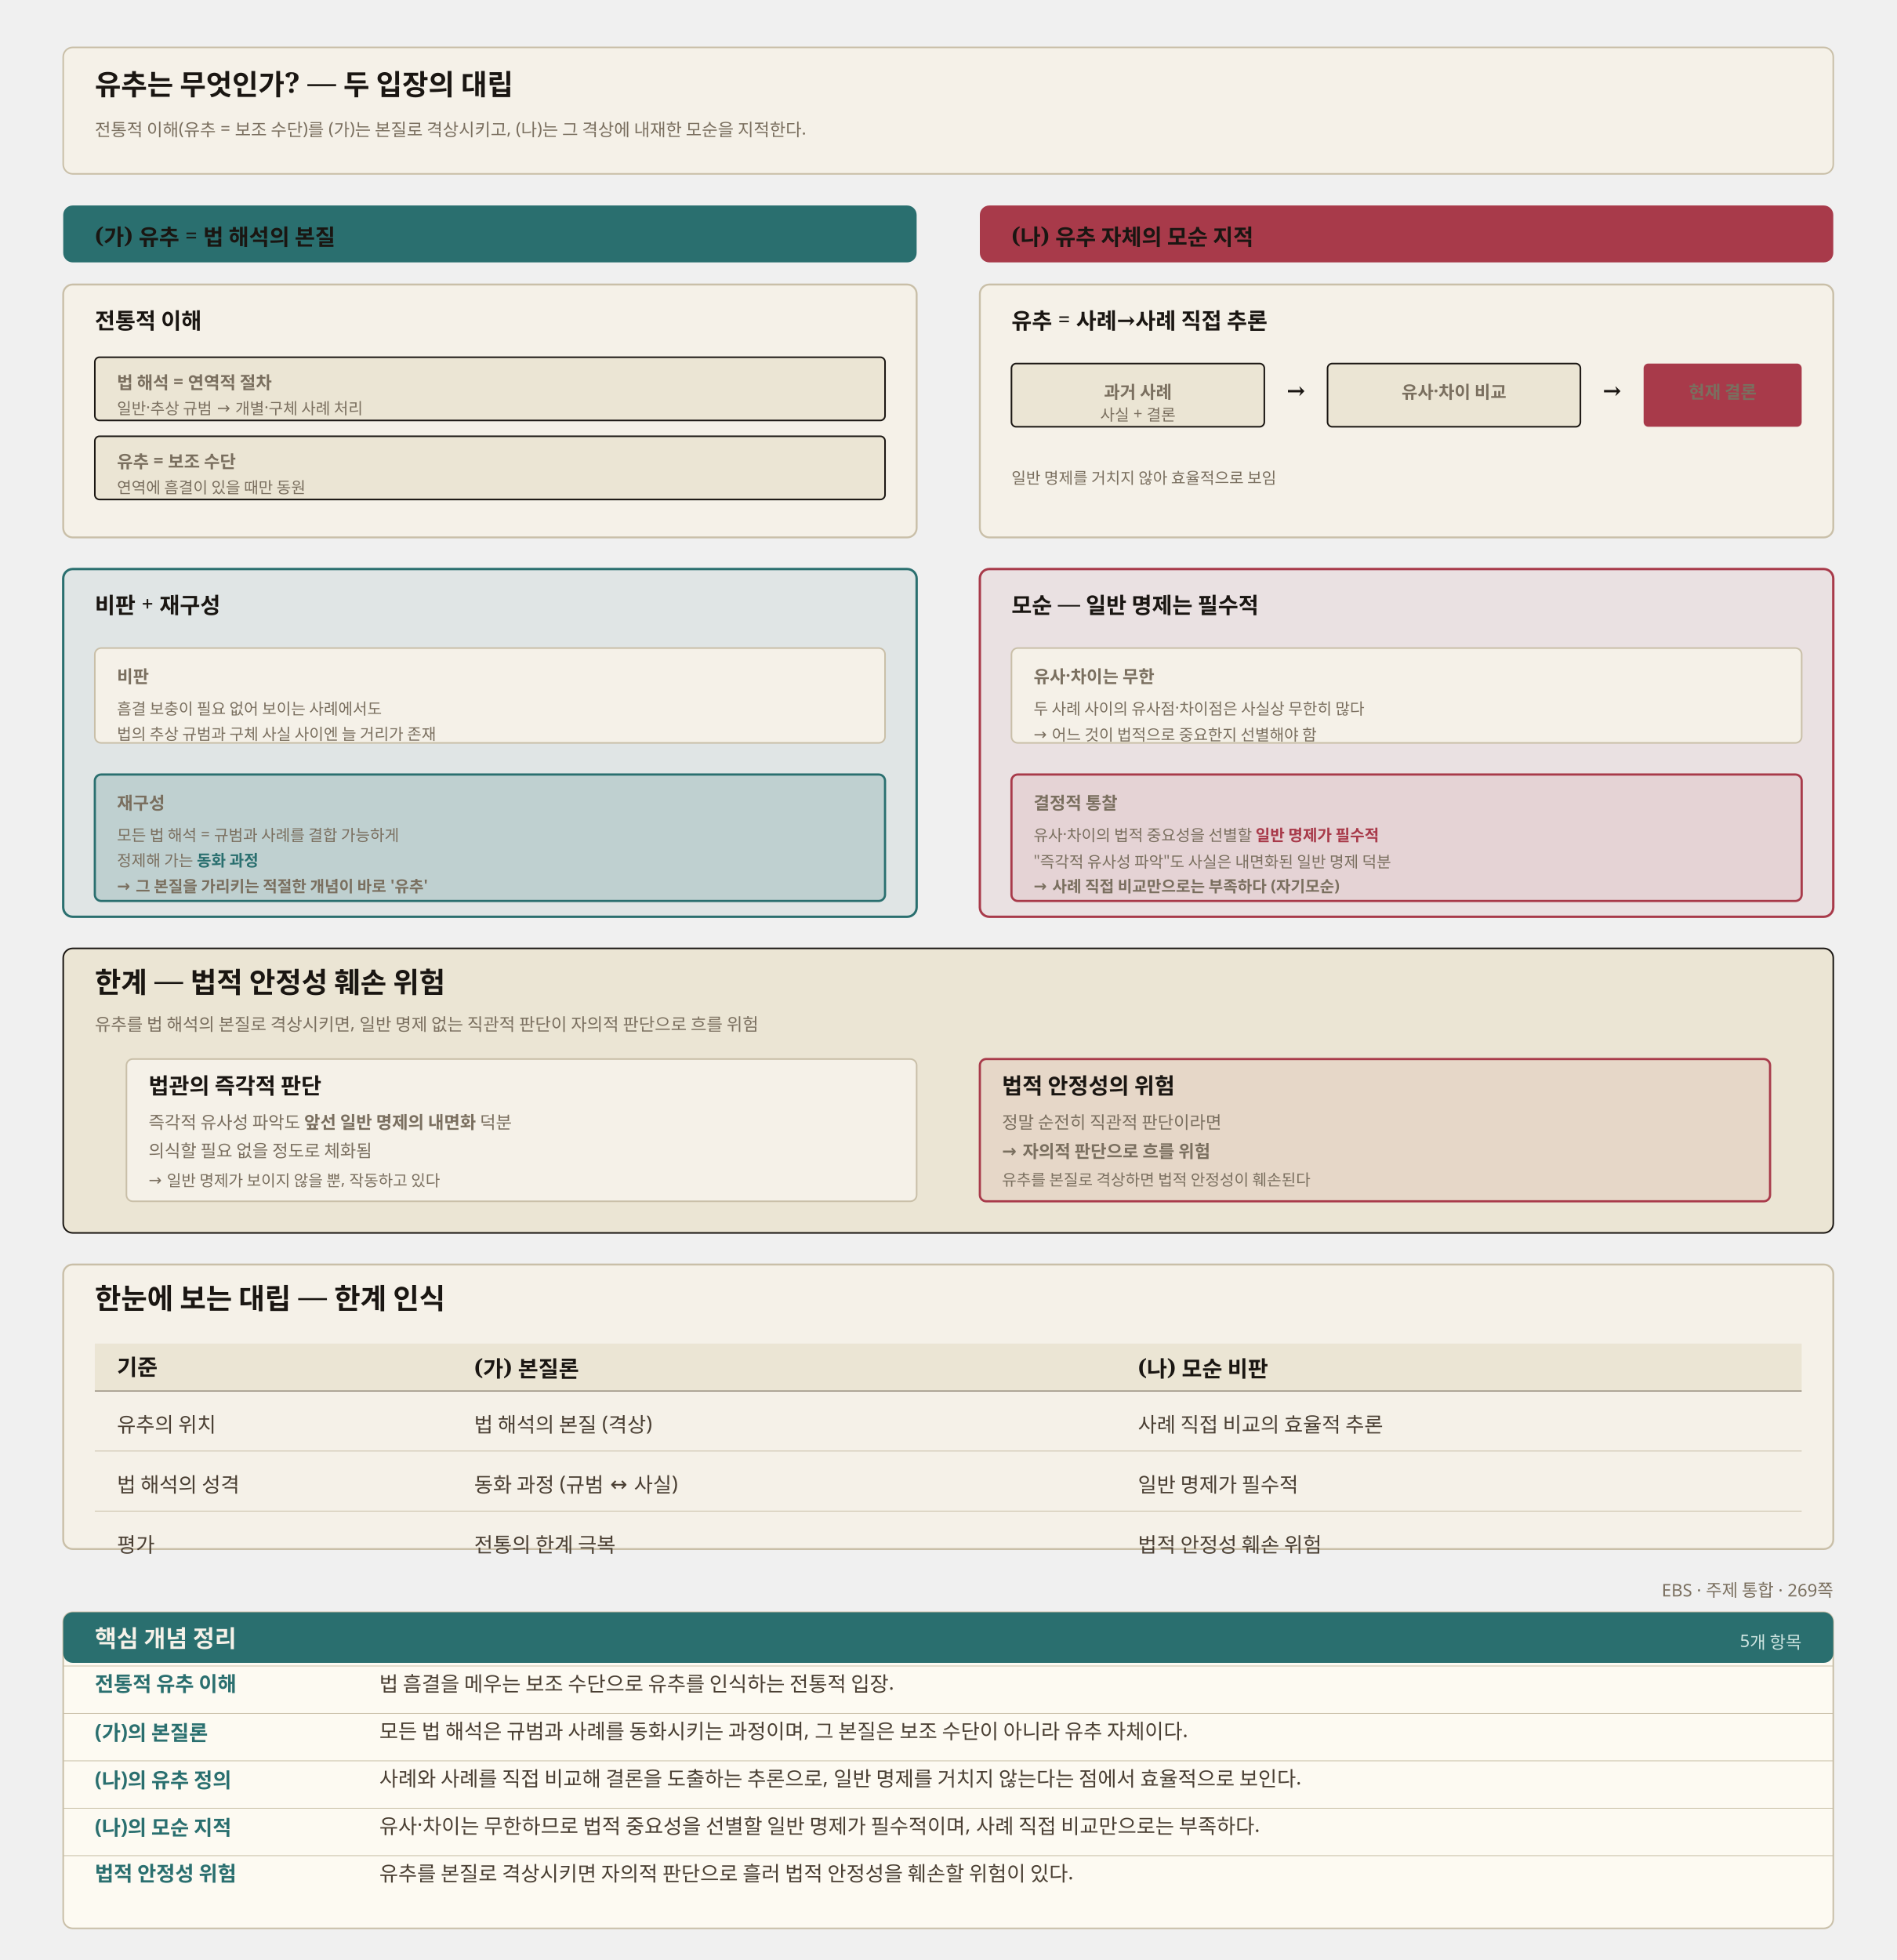
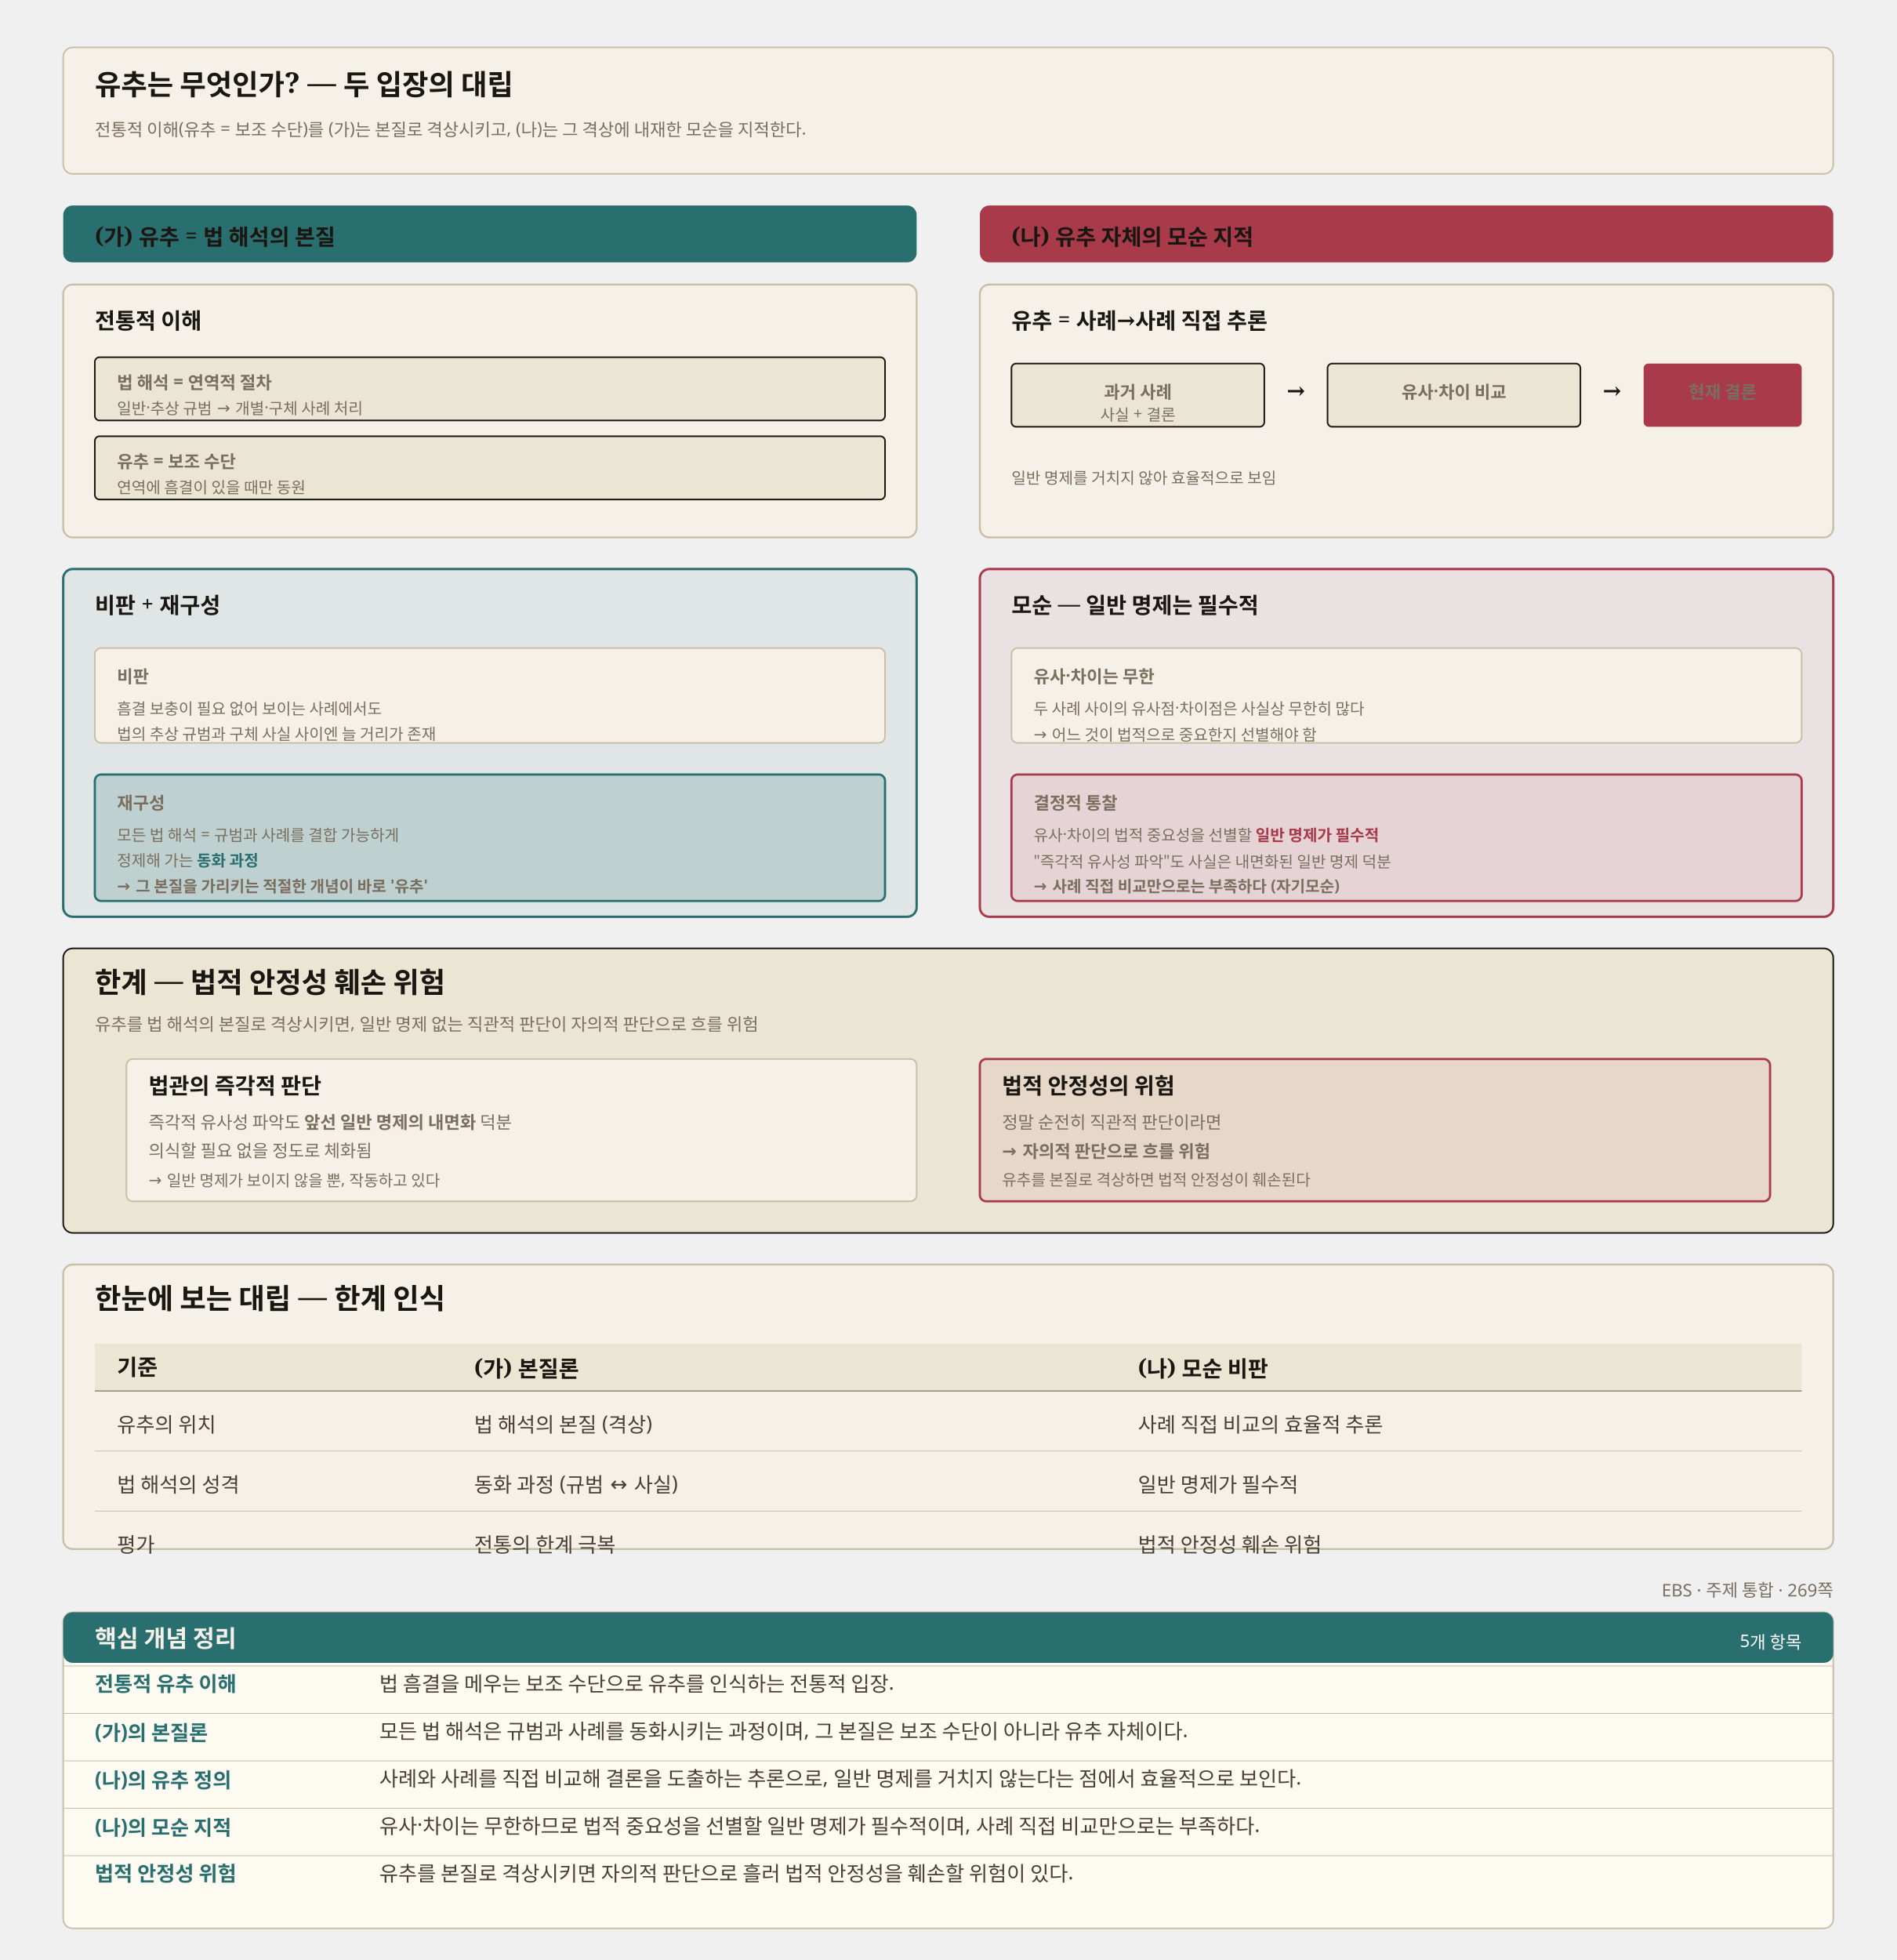
<svg xmlns="http://www.w3.org/2000/svg" viewBox="0 0 1200 1240" role="img" aria-labelledby="t050 d050">
  <style>
    .reveal { transition: opacity .35s ease, transform .35s ease; }
    .lbl { font-family: 'Pretendard', sans-serif; font-size: 13px; fill: #4a3f33; }
    .lbl-sm { font-family: 'Pretendard', sans-serif; font-size: 11px; fill: #7a6f5f; }
    .lbl-xs { font-family: 'Pretendard', sans-serif; font-size: 10px; fill: #7a6f5f; }
    .lbl-strong { font-family: 'Noto Serif KR', serif; font-size: 14px; font-weight: 600; fill: #1a1612; }
    .lbl-title { font-family: 'Noto Serif KR', serif; font-size: 16px; font-weight: 700; fill: #1a1612; }
    .lbl-head { font-family: 'Noto Serif KR', serif; font-size: 18px; font-weight: 700; fill: #1a1612; }
    .ink { stroke: #1a1612; }
    .paper { fill: #f5f1e8; }
    .paper2 { fill: #ebe5d4; }
    .rule { stroke: #c9bfa8; }
    .soc { fill: #2a6f6f; }
    .soc-st { stroke: #2a6f6f; }
    .soc-bg { fill: rgba(42,111,111,0.08); }
    .soc-bg2 { fill: rgba(42,111,111,0.18); }
    .acc { fill: #a83a4a; }
    .acc-st { stroke: #a83a4a; }
    .acc-bg { fill: rgba(168,58,74,0.08); }
  </style>
  <g class="reveal" data-reveal-step="1">
    <rect x="40" y="30" width="1120" height="80" rx="6" class="paper rule" stroke-width="1" />
    <text x="60" y="60" class="lbl-head">유추는 무엇인가? — 두 입장의 대립</text>
    <text x="60" y="86" class="lbl-sm">전통적 이해(유추 = 보조 수단)를 (가)는 본질로 격상시키고, (나)는 그 격상에 내재한 모순을 지적한다.</text>
  </g>
  <g class="reveal" data-reveal-step="1">
    <rect x="40" y="130" width="540" height="36" rx="6" class="soc" />
    <text x="60" y="154" class="lbl-strong" fill="#f5f1e8">(가) 유추 = 법 해석의 본질</text>
  </g>
  <g class="reveal" data-reveal-step="1">
    <rect x="40" y="180" width="540" height="160" rx="6" class="paper rule" stroke-width="1.2" />
    <text x="60" y="208" class="lbl-strong">전통적 이해</text>
    <g transform="translate(60, 226)">
      <rect x="0" y="0" width="500" height="40" rx="3" class="paper2 ink" stroke-width="1" />
      <text x="14" y="20" class="lbl-sm" font-weight="700">법 해석 = 연역적 절차</text>
      <text x="14" y="36" class="lbl-xs">일반·추상 규범 → 개별·구체 사례 처리</text>
      <rect x="0" y="50" width="500" height="40" rx="3" class="paper2 ink" stroke-width="1" />
      <text x="14" y="70" class="lbl-sm" font-weight="700">유추 = 보조 수단</text>
      <text x="14" y="86" class="lbl-xs">연역에 흠결이 있을 때만 동원</text>
    </g>
  </g>
  <g class="reveal" data-reveal-step="2">
    <rect x="40" y="360" width="540" height="220" rx="6" class="soc-bg soc-st" stroke-width="1.5" />
    <text x="60" y="388" class="lbl-strong" fill="#2a6f6f">비판 + 재구성</text>
    <g transform="translate(60, 410)">
      <rect x="0" y="0" width="500" height="60" rx="4" class="paper rule" stroke-width="1" />
      <text x="14" y="22" class="lbl-sm" font-weight="700">비판</text>
      <text x="14" y="42" class="lbl-xs">흠결 보충이 필요 없어 보이는 사례에서도</text>
      <text x="14" y="58" class="lbl-xs">법의 추상 규범과 구체 사실 사이엔 늘 거리가 존재</text>
      <rect x="0" y="80" width="500" height="80" rx="4" class="soc-bg2 soc-st" stroke-width="1.4" />
      <text x="14" y="102" class="lbl-sm" font-weight="700" fill="#2a6f6f">재구성</text>
      <text x="14" y="122" class="lbl-xs">모든 법 해석 = 규범과 사례를 결합 가능하게</text>
      <text x="14" y="138" class="lbl-xs">정제해 가는 <tspan font-weight="700" fill="#2a6f6f">동화 과정</tspan>
      </text>
      <text x="14" y="154" class="lbl-xs" fill="#2a6f6f" font-weight="700">→ 그 본질을 가리키는 적절한 개념이 바로 '유추'</text>
    </g>
  </g>
  <g class="reveal" data-reveal-step="3">
    <rect x="620" y="130" width="540" height="36" rx="6" class="acc" />
    <text x="640" y="154" class="lbl-strong" fill="#f5f1e8">(나) 유추 자체의 모순 지적</text>
  </g>
  <g class="reveal" data-reveal-step="3">
    <rect x="620" y="180" width="540" height="160" rx="6" class="paper rule" stroke-width="1.2" />
    <text x="640" y="208" class="lbl-strong">유추 = 사례→사례 직접 추론</text>
    <g transform="translate(640, 230)">
      <rect x="0" y="0" width="160" height="40" rx="3" class="paper2 ink" stroke-width="1" />
      <text x="80" y="22" text-anchor="middle" class="lbl-sm" font-weight="700">과거 사례</text>
      <text x="80" y="36" text-anchor="middle" class="lbl-xs">사실 + 결론</text>
      <text x="180" y="22" text-anchor="middle" class="lbl-strong" fill="#7a6f5f">→</text>
      <rect x="200" y="0" width="160" height="40" rx="3" class="paper2 ink" stroke-width="1" />
      <text x="280" y="22" text-anchor="middle" class="lbl-sm" font-weight="700">유사·차이 비교</text>
      <text x="380" y="22" text-anchor="middle" class="lbl-strong" fill="#7a6f5f">→</text>
      <rect x="400" y="0" width="100" height="40" rx="3" class="acc" />
      <text x="450" y="22" text-anchor="middle" class="lbl-sm" font-weight="700" fill="#f5f1e8">현재 결론</text>
    </g>
    <text x="640" y="306" class="lbl-xs" fill="#7a6f5f">일반 명제를 거치지 않아 효율적으로 보임</text>
  </g>
  <g class="reveal" data-reveal-step="4">
    <rect x="620" y="360" width="540" height="220" rx="6" class="acc-bg acc-st" stroke-width="1.5" />
    <text x="640" y="388" class="lbl-strong" fill="#a83a4a">모순 — 일반 명제는 필수적</text>
    <g transform="translate(640, 410)">
      <rect x="0" y="0" width="500" height="60" rx="4" class="paper rule" stroke-width="1" />
      <text x="14" y="22" class="lbl-sm" font-weight="700">유사·차이는 무한</text>
      <text x="14" y="42" class="lbl-xs">두 사례 사이의 유사점·차이점은 사실상 무한히 많다</text>
      <text x="14" y="58" class="lbl-xs">→ 어느 것이 법적으로 중요한지 선별해야 함</text>
      <rect x="0" y="80" width="500" height="80" rx="4" class="acc-bg acc-st" stroke-width="1.4" />
      <text x="14" y="102" class="lbl-sm" font-weight="700" fill="#a83a4a">결정적 통찰</text>
      <text x="14" y="122" class="lbl-xs">유사·차이의 법적 중요성을 선별할 <tspan font-weight="700" fill="#a83a4a">일반 명제가 필수적</tspan>
      </text>
      <text x="14" y="138" class="lbl-xs">"즉각적 유사성 파악"도 사실은 내면화된 일반 명제 덕분</text>
      <text x="14" y="154" class="lbl-xs" fill="#a83a4a" font-weight="700">→ 사례 직접 비교만으로는 부족하다 (자기모순)</text>
    </g>
  </g>
  <g class="reveal" data-reveal-step="5">
    <rect x="40" y="600" width="1120" height="180" rx="6" class="paper2 ink" stroke-width="1" />
    <text x="60" y="628" class="lbl-head">한계 — 법적 안정성 훼손 위험</text>
    <text x="60" y="652" class="lbl-sm">유추를 법 해석의 본질로 격상시키면, 일반 명제 없는 직관적 판단이 자의적 판단으로 흐를 위험</text>
    <g transform="translate(80, 670)">
      <rect x="0" y="0" width="500" height="90" rx="4" class="paper rule" stroke-width="1" />
      <text x="14" y="22" class="lbl-strong">법관의 즉각적 판단</text>
      <text x="14" y="44" class="lbl-sm">즉각적 유사성 파악도 <tspan font-weight="700">앞선 일반 명제의 내면화</tspan> 덕분</text>
      <text x="14" y="62" class="lbl-sm">의식할 필요 없을 정도로 체화됨</text>
      <text x="14" y="80" class="lbl-xs">→ 일반 명제가 보이지 않을 뿐, 작동하고 있다</text>
    </g>
    <g transform="translate(620, 670)">
      <rect x="0" y="0" width="500" height="90" rx="4" class="acc-bg acc-st" stroke-width="1.4" />
      <text x="14" y="22" class="lbl-strong" fill="#a83a4a">법적 안정성의 위험</text>
      <text x="14" y="44" class="lbl-sm">정말 순전히 직관적 판단이라면</text>
      <text x="14" y="62" class="lbl-sm" fill="#a83a4a" font-weight="700">→ 자의적 판단으로 흐를 위험</text>
      <text x="14" y="80" class="lbl-xs" fill="#a83a4a">유추를 본질로 격상하면 법적 안정성이 훼손된다</text>
    </g>
  </g>
  <g class="reveal" data-reveal-step="6">
    <rect x="40" y="800" width="1120" height="180" rx="6" class="paper rule" stroke-width="1.2" />
    <text x="60" y="828" class="lbl-head">한눈에 보는 대립 — 한계 인식</text>
    <g transform="translate(60, 850)">
      <rect x="0" y="0" width="1080" height="30" class="paper2" />
      <text x="14" y="20" class="lbl-strong">기준</text>
      <text x="240" y="20" class="lbl-strong" fill="#2a6f6f">(가) 본질론</text>
      <text x="660" y="20" class="lbl-strong" fill="#a83a4a">(나) 모순 비판</text>
      <line x1="0" y1="30" x2="1080" y2="30" stroke="#7a6f5f" stroke-width="0.6" />
      <text x="14" y="56" class="lbl">유추의 위치</text>
      <text x="240" y="56" class="lbl">법 해석의 본질 (격상)</text>
      <text x="660" y="56" class="lbl">사례 직접 비교의 효율적 추론</text>
      <line x1="0" y1="68" x2="1080" y2="68" stroke="#c9bfa8" stroke-width="0.5" />
      <text x="14" y="94" class="lbl">법 해석의 성격</text>
      <text x="240" y="94" class="lbl">동화 과정 (규범 ↔ 사실)</text>
      <text x="660" y="94" class="lbl">일반 명제가 필수적</text>
      <line x1="0" y1="106" x2="1080" y2="106" stroke="#c9bfa8" stroke-width="0.5" />
      <text x="14" y="132" class="lbl">평가</text>
      <text x="240" y="132" class="lbl" fill="#2a6f6f">전통의 한계 극복</text>
      <text x="660" y="132" class="lbl" fill="#a83a4a">법적 안정성 훼손 위험</text>
    </g>
  </g>
  <text x="1160" y="1010" text-anchor="end" class="lbl-sm" fill="#7a6f5f">EBS · 주제 통합 · 269쪽</text>
  <g>
    <rect x="40" y="1020" width="1120" height="200" rx="6" fill="#fdfaf2" stroke="#c9bfa8" stroke-width="1" />
    <rect x="40" y="1020" width="1120" height="32" rx="6" fill="#2a6f6f" />
    <text x="60" y="1042" font-family="Noto Serif KR, serif" font-size="15" font-weight="700" fill="#f5f1e8">핵심 개념 정리</text>
-     <text x="1140" y="1042" text-anchor="end" font-family="Pretendard, sans-serif" font-size="11" fill="#cfe5e1">5개 항목</text>
+     <text x="1140" y="1042" text-anchor="end" font-family="Pretendard, sans-serif" font-size="11" fill="#ffffff">5개 항목</text>
    <line x1="40" y1="1054" x2="1160" y2="1054" stroke="#c9bfa8" stroke-width="0.5" />
    <text x="60" y="1070" font-family="Pretendard, sans-serif" font-size="13" font-weight="700" fill="#2a6f6f">전통적 유추 이해</text>
    <text x="240" y="1070" font-family="Pretendard, sans-serif" font-size="13" fill="#4a3f33">법 흠결을 메우는 보조 수단으로 유추를 인식하는 전통적 입장.</text>
    <line x1="40" y1="1084" x2="1160" y2="1084" stroke="#c9bfa8" stroke-width="0.5" />
    <text x="60" y="1100" font-family="Pretendard, sans-serif" font-size="13" font-weight="700" fill="#2a6f6f">(가)의 본질론</text>
    <text x="240" y="1100" font-family="Pretendard, sans-serif" font-size="13" fill="#4a3f33">모든 법 해석은 규범과 사례를 동화시키는 과정이며, 그 본질은 보조 수단이 아니라 유추 자체이다.</text>
    <line x1="40" y1="1114" x2="1160" y2="1114" stroke="#c9bfa8" stroke-width="0.5" />
    <text x="60" y="1130" font-family="Pretendard, sans-serif" font-size="13" font-weight="700" fill="#2a6f6f">(나)의 유추 정의</text>
    <text x="240" y="1130" font-family="Pretendard, sans-serif" font-size="13" fill="#4a3f33">사례와 사례를 직접 비교해 결론을 도출하는 추론으로, 일반 명제를 거치지 않는다는 점에서 효율적으로 보인다.</text>
    <line x1="40" y1="1144" x2="1160" y2="1144" stroke="#c9bfa8" stroke-width="0.5" />
    <text x="60" y="1160" font-family="Pretendard, sans-serif" font-size="13" font-weight="700" fill="#2a6f6f">(나)의 모순 지적</text>
    <text x="240" y="1160" font-family="Pretendard, sans-serif" font-size="13" fill="#4a3f33">유사·차이는 무한하므로 법적 중요성을 선별할 일반 명제가 필수적이며, 사례 직접 비교만으로는 부족하다.</text>
    <line x1="40" y1="1174" x2="1160" y2="1174" stroke="#c9bfa8" stroke-width="0.5" />
    <text x="60" y="1190" font-family="Pretendard, sans-serif" font-size="13" font-weight="700" fill="#2a6f6f">법적 안정성 위험</text>
    <text x="240" y="1190" font-family="Pretendard, sans-serif" font-size="13" fill="#4a3f33">유추를 본질로 격상시키면 자의적 판단으로 흘러 법적 안정성을 훼손할 위험이 있다.</text>
  </g>
</svg>
